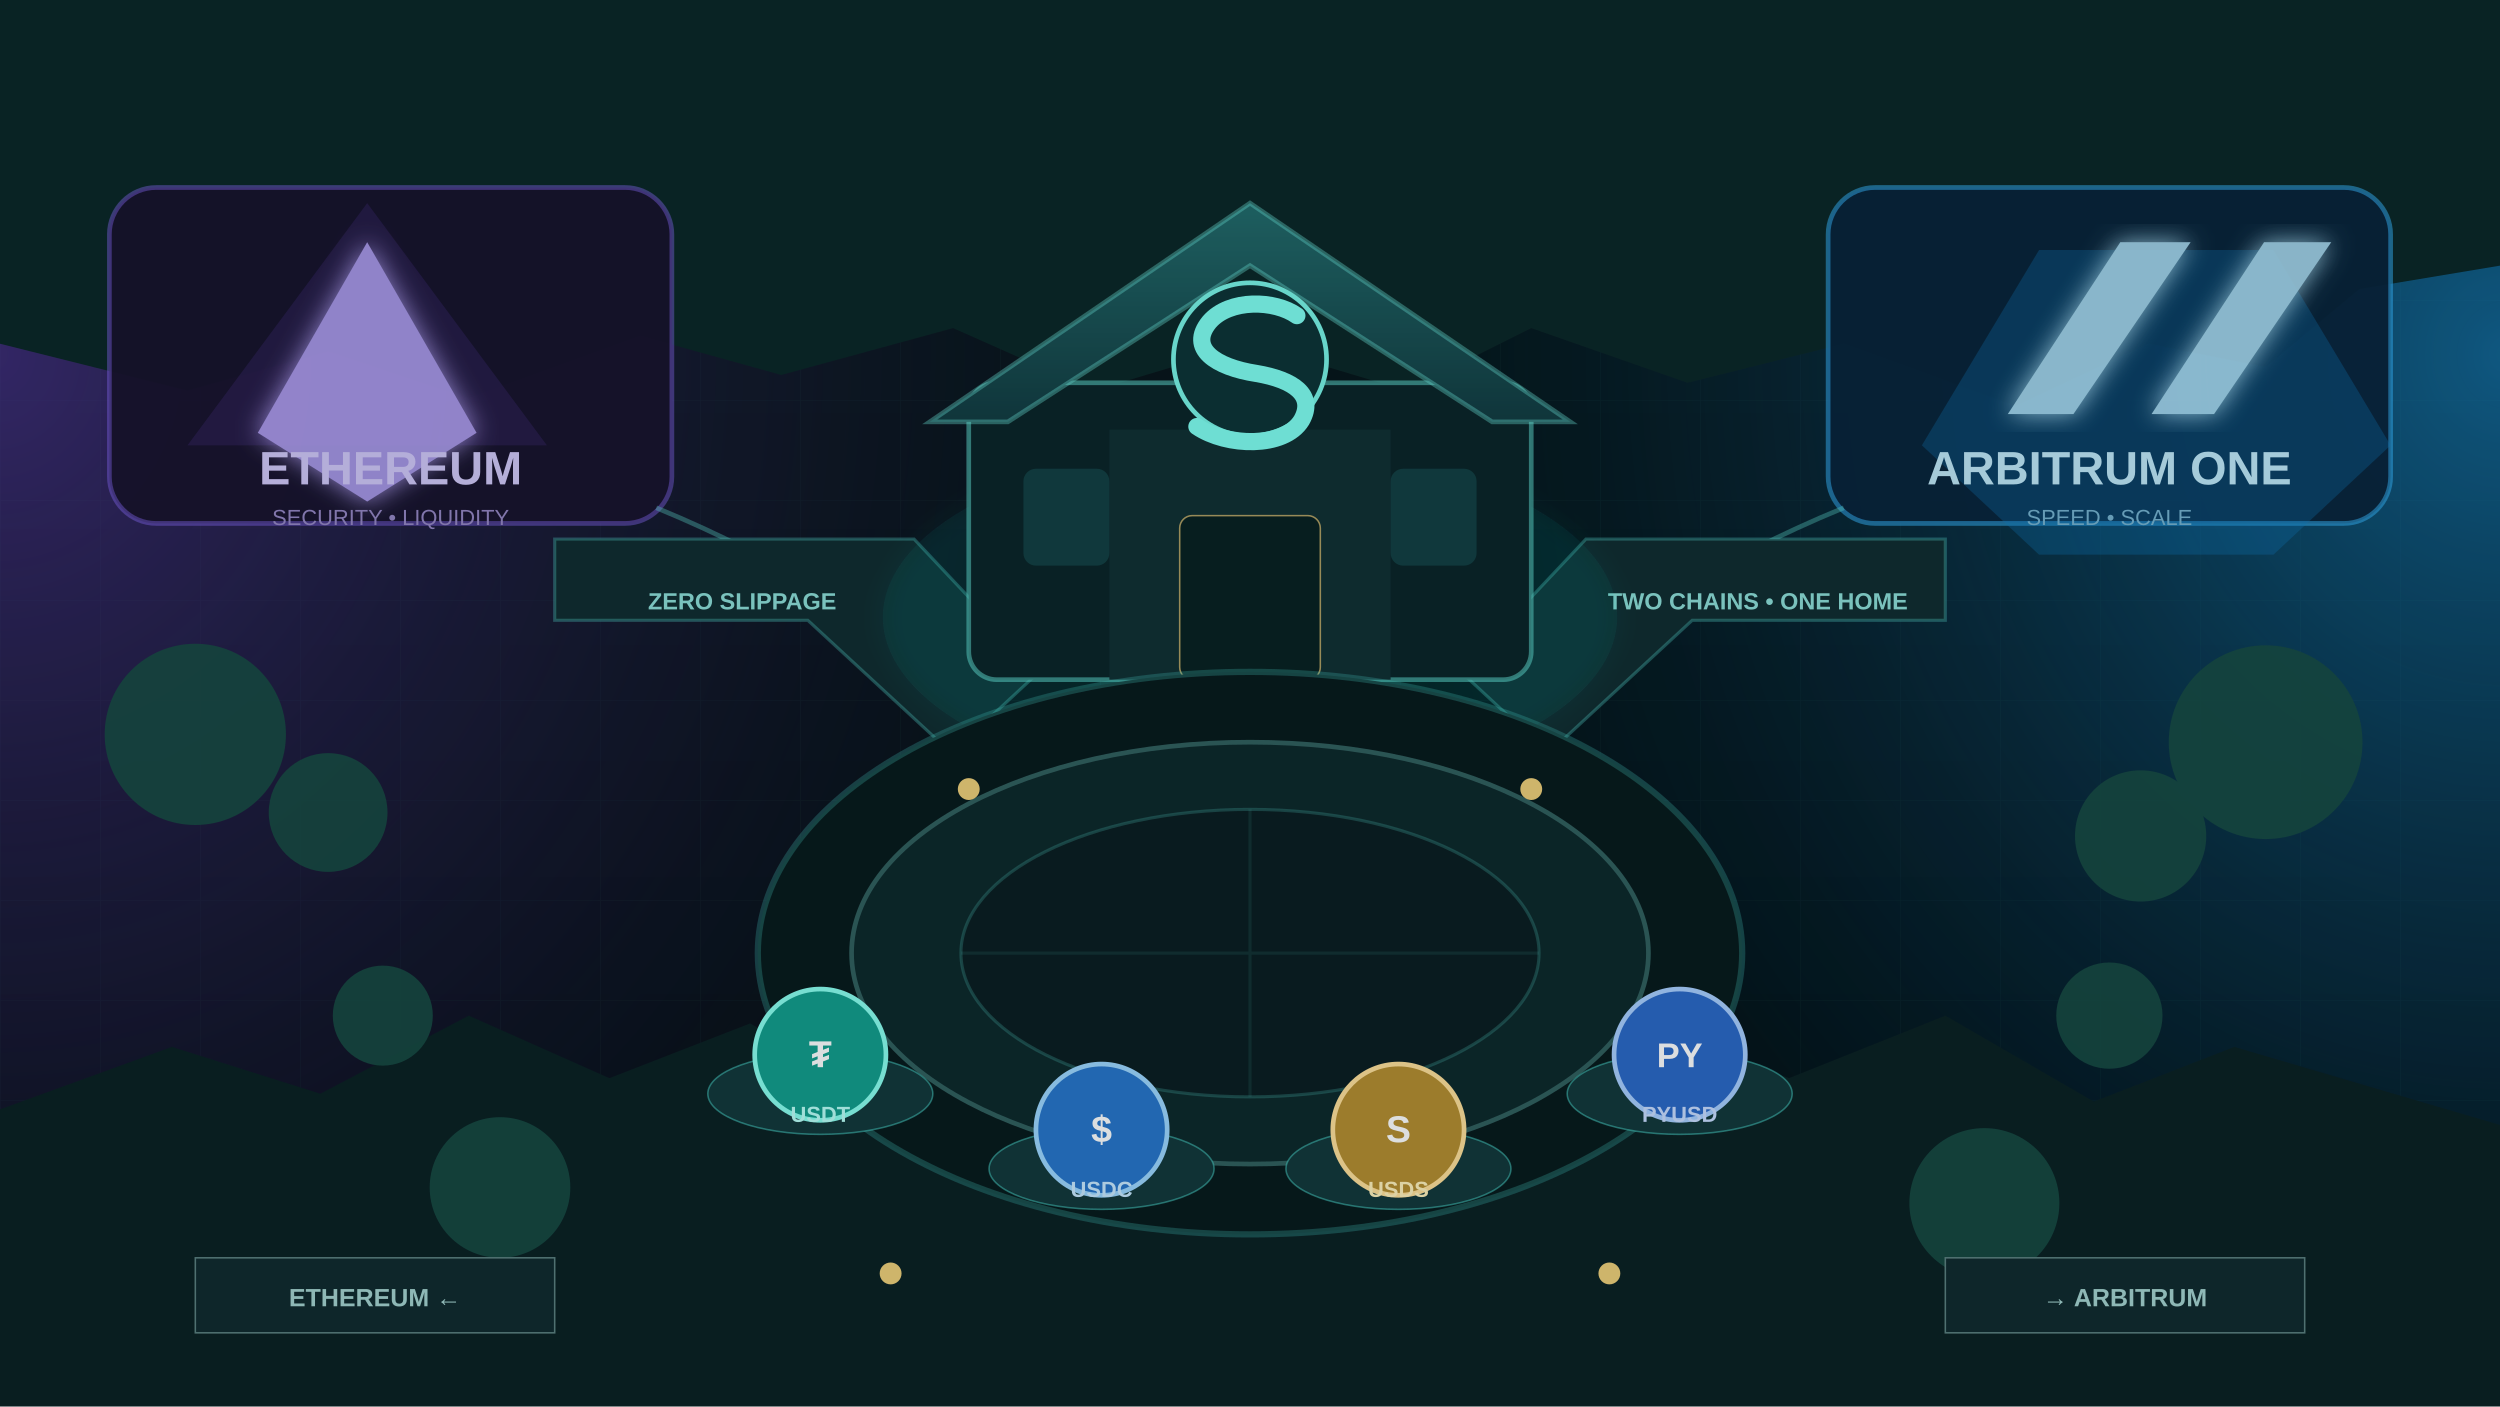
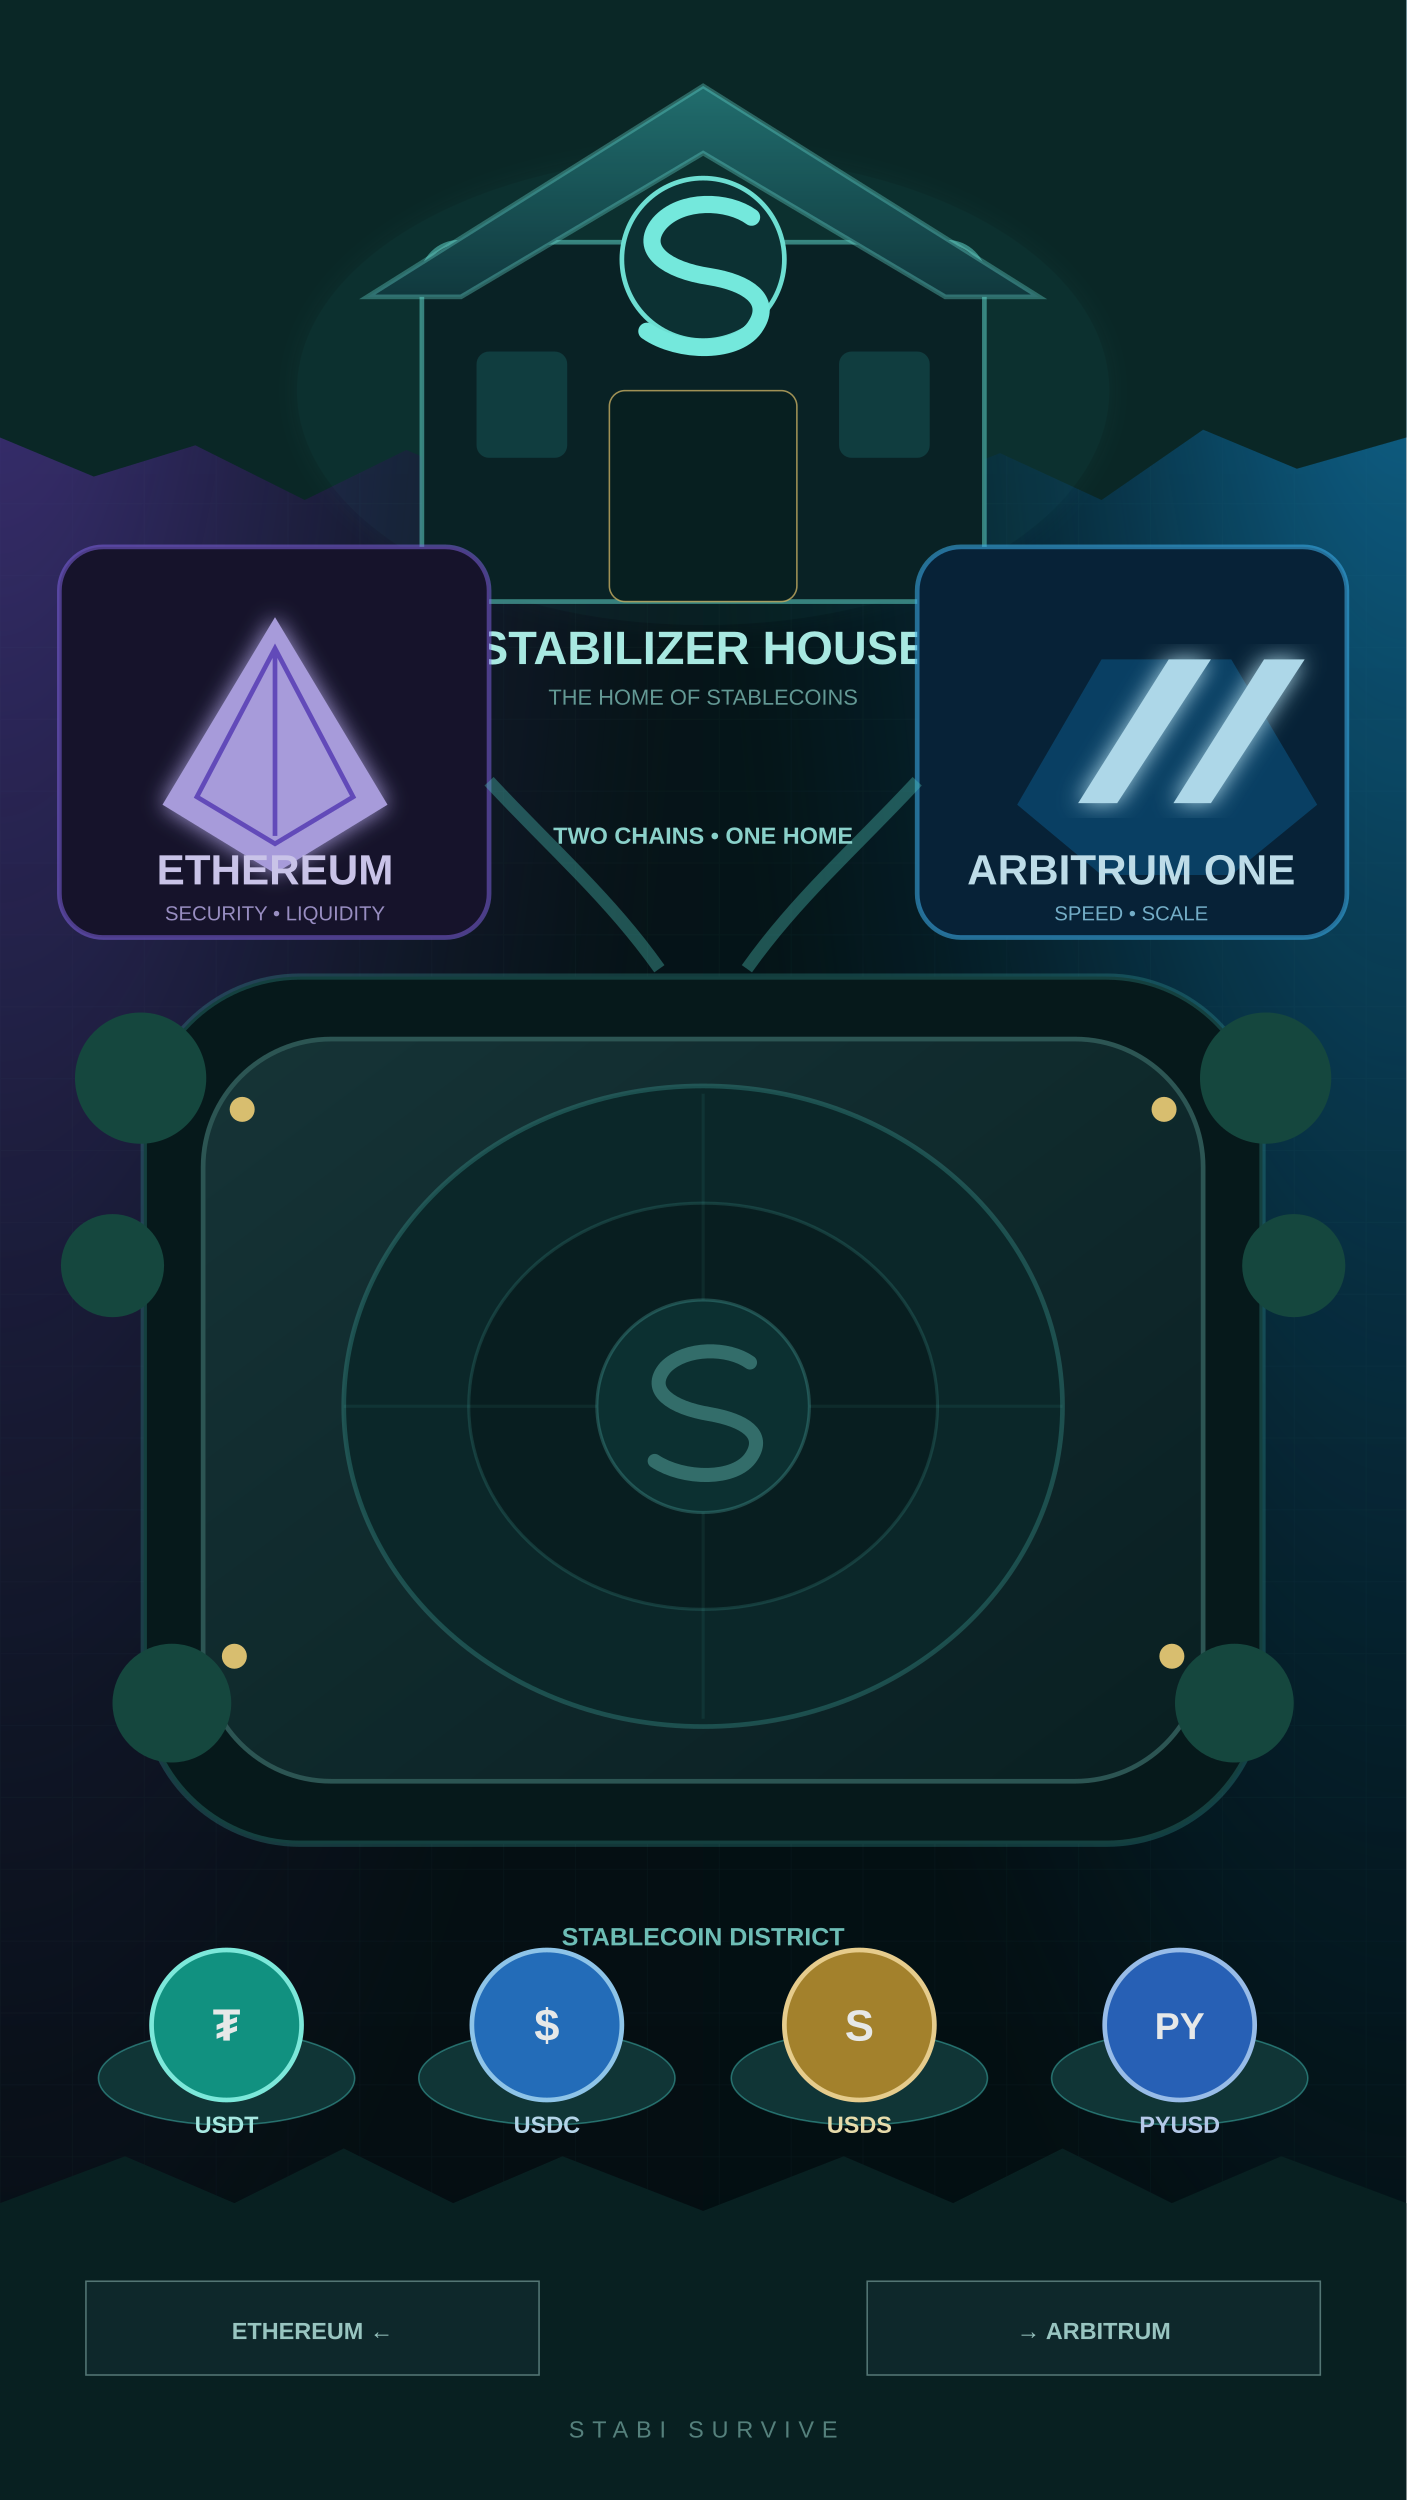
- <svg xmlns="http://www.w3.org/2000/svg" viewBox="0 0 1600 900">
+ <svg xmlns="http://www.w3.org/2000/svg" viewBox="0 0 900 1600">
  <defs>
    <linearGradient id="bg" x1="0" y1="0" x2="0" y2="1">
-       <stop stop-color="#061719" />
+       <stop stop-color="#06181a" />
      <stop offset="1" stop-color="#020b0d" />
    </linearGradient>
-     <radialGradient id="eth" cx="0" cy=".25" r=".9">
-       <stop stop-color="#5b37a8" stop-opacity=".62" />
-       <stop offset="1" stop-color="#24183c" stop-opacity=".08" />
+     <radialGradient id="eth" cx="0" cy="0" r="1">
+       <stop stop-color="#6544bd" stop-opacity=".75" />
+       <stop offset="1" stop-color="#24183d" stop-opacity=".06" />
    </radialGradient>
-     <radialGradient id="arb" cx="1" cy=".25" r=".9">
-       <stop stop-color="#178dd2" stop-opacity=".65" />
-       <stop offset="1" stop-color="#08243b" stop-opacity=".08" />
+     <radialGradient id="arb" cx="1" cy="0" r="1">
+       <stop stop-color="#159de1" stop-opacity=".78" />
+       <stop offset="1" stop-color="#08243c" stop-opacity=".06" />
    </radialGradient>
-     <linearGradient id="road" x1="0" y1="0" x2="1" y2="1">
-       <stop stop-color="#173436" />
-       <stop offset="1" stop-color="#0b2225" />
+     <linearGradient id="stone" x1="0" y1="0" x2="1" y2="1">
+       <stop stop-color="#18373a" />
+       <stop offset="1" stop-color="#0a2023" />
    </linearGradient>
    <linearGradient id="roof" x1="0" y1="0" x2="0" y2="1">
-       <stop stop-color="#226b6b" />
-       <stop offset="1" stop-color="#123b40" />
+       <stop stop-color="#247777" />
+       <stop offset="1" stop-color="#123c42" />
    </linearGradient>
    <filter id="glow">
-       <feGaussianBlur stdDeviation="8" result="b" />
+       <feGaussianBlur stdDeviation="7" result="b" />
      <feMerge>
        <feMergeNode in="b" />
        <feMergeNode in="SourceGraphic" />
      </feMerge>
    </filter>
-     <pattern id="grid" width="64" height="64" patternUnits="userSpaceOnUse">
-       <path d="M64 0H0V64" fill="none" stroke="#68e2d3" stroke-opacity=".045" />
+     <pattern id="grid" width="46" height="46" patternUnits="userSpaceOnUse">
+       <path d="M46 0H0V46" fill="none" stroke="#79eadc" stroke-opacity=".035" />
    </pattern>
  </defs>
-   <rect width="1600" height="900" fill="url(#bg)" />
-   <rect width="1600" height="900" fill="url(#grid)" />
-   <rect width="800" height="900" fill="url(#eth)" />
-   <rect x="800" width="800" height="900" fill="url(#arb)" />
-   <path d="M0 0H1600V170L1510 185 1450 235 1375 220 1290 260 1180 220 1080 245 980 210 900 250 800 220 700 250 610 210 500 240 410 215 300 255 210 225 120 250 0 220Z" fill="#0b2626" />
-   <path d="M0 900V710L110 670 205 700 300 650 390 690 480 655 565 700 660 655 760 690 850 655 955 700 1050 655 1145 690 1245 650 1340 705 1430 670 1600 720V900Z" fill="#0a2022" />
-   <g opacity=".96">
-     <rect x="70" y="120" width="360" height="215" rx="30" fill="#18122c" stroke="#8d6cff" stroke-opacity=".45" stroke-width="3" />
-     <path d="M120 285L235 130 350 285Z" fill="#5b39a9" opacity=".22" />
-     <path d="M235 155l70 122-70 44-70-44z" fill="#bca8ff" opacity=".9" filter="url(#glow)" />
-     <text x="250" y="310" text-anchor="middle" fill="#d8ceff" font-family="Arial" font-size="30" font-weight="800">ETHEREUM</text>
-     <text x="250" y="336" text-anchor="middle" fill="#9b8bc9" font-family="Arial" font-size="14">SECURITY • LIQUIDITY</text>
-     <rect x="1170" y="120" width="360" height="215" rx="30" fill="#08233a" stroke="#38b8ff" stroke-opacity=".55" stroke-width="3" />
-     <path d="M1230 285l75-125h150l75 125-75 70h-150z" fill="#0f80c8" opacity=".3" />
-     <path d="M1285 265l72-110 45 0-75 110zm92 0l72-110 43 0-75 110z" fill="#b6e9ff" opacity=".9" filter="url(#glow)" />
-     <text x="1350" y="310" text-anchor="middle" fill="#c7efff" font-family="Arial" font-size="30" font-weight="800">ARBITRUM ONE</text>
-     <text x="1350" y="336" text-anchor="middle" fill="#7bb8d5" font-family="Arial" font-size="14">SPEED • SCALE</text>
+   <rect width="900" height="1600" fill="url(#bg)" />
+   <rect width="900" height="1600" fill="url(#grid)" />
+   <rect width="450" height="1600" fill="url(#eth)" />
+   <rect x="450" width="450" height="1600" fill="url(#arb)" />
+   <path d="M0 0H900V280L830 300 770 275 705 320 640 290 575 315 510 290 450 318 390 290 325 315 260 288 195 320 125 285 60 305 0 280Z" fill="#0b2928" />
+   <path d="M0 1600V1410L80 1380 150 1410 220 1375 290 1410 360 1380 450 1415 540 1380 610 1410 680 1375 750 1410 820 1380 900 1410V1600Z" fill="#092122" />
+   <g>
+     <ellipse cx="450" cy="250" rx="260" ry="150" fill="#36ddd2" opacity=".055" filter="url(#glow)" />
+     <rect x="270" y="155" width="360" height="230" rx="24" fill="#0a2427" stroke="#66e4d7" stroke-opacity=".55" stroke-width="3" />
+     <path d="M235 190L450 55l215 135h-60L450 98 295 190Z" fill="url(#roof)" stroke="#77f1e5" stroke-opacity=".35" stroke-width="3" />
+     <rect x="390" y="250" width="120" height="135" rx="10" fill="#082021" stroke="#f2cf72" stroke-opacity=".72" />
+     <rect x="305" y="225" width="58" height="68" rx="8" fill="#124144" />
+     <rect x="537" y="225" width="58" height="68" rx="8" fill="#124144" />
+     <circle cx="450" cy="166" r="52" fill="#0d3436" stroke="#79f4e7" stroke-width="3" />
+     <path d="M481 139c-15-11-45-12-59 4-14 17 5 30 32 34 25 4 40 15 30 31-11 19-50 18-70 4" fill="none" stroke="#81fff2" stroke-width="11" stroke-linecap="round" />
+     <text x="450" y="425" text-anchor="middle" fill="#bafff7" font-family="Arial" font-size="30" font-weight="900">STABILIZER HOUSE</text>
+     <text x="450" y="451" text-anchor="middle" fill="#6ea7a2" font-family="Arial" font-size="14">THE HOME OF STABLECOINS</text>
  </g>
-   <g stroke="#61dfd2" stroke-opacity=".38" stroke-width="3">
-     <path d="M420 325C505 360 545 392 610 430" fill="none" />
-     <path d="M1180 325C1095 360 1055 392 990 430" fill="none" />
+   <g font-family="Arial" text-anchor="middle">
+     <rect x="38" y="350" width="275" height="250" rx="28" fill="#18132d" stroke="#936fff" stroke-opacity=".5" stroke-width="3" />
+     <path d="M176 395l72 120-72 44-72-44z" fill="#c7b7ff" opacity=".92" filter="url(#glow)" />
+     <path d="M176 415v120M126 510l50-95 50 95-50 30z" fill="none" stroke="#6d50cb" stroke-width="3" />
+     <text x="176" y="566" fill="#dfd6ff" font-size="27" font-weight="900">ETHEREUM</text>
+     <text x="176" y="589" fill="#a89ad4" font-size="13">SECURITY • LIQUIDITY</text>
+     <rect x="587" y="350" width="275" height="250" rx="28" fill="#08243b" stroke="#42bdff" stroke-opacity=".56" stroke-width="3" />
+     <path d="M651 515l54-93h83l55 93-55 45h-83z" fill="#0f82ca" opacity=".34" />
+     <path d="M690 514l58-92h27l-60 92zm61 0l58-92h26l-60 92z" fill="#c0ecff" filter="url(#glow)" />
+     <text x="724" y="566" fill="#d2f2ff" font-size="27" font-weight="900">ARBITRUM ONE</text>
+     <text x="724" y="589" fill="#80beda" font-size="13">SPEED • SCALE</text>
  </g>
-   <g fill="#102c30" stroke="#57d8ce" stroke-opacity=".35" stroke-width="2">
-     <path d="M355 345h230l80 85-56 52-92-85H355z" />
-     <path d="M1245 345h-230l-80 85 56 52 92-85h162z" />
+   <path d="M313 500C355 545 390 575 422 620" fill="none" stroke="#57d8ce" stroke-opacity=".36" stroke-width="8" />
+   <path d="M587 500C545 545 510 575 478 620" fill="none" stroke="#57d8ce" stroke-opacity=".36" stroke-width="8" />
+   <text x="450" y="540" text-anchor="middle" fill="#99e5de" font-family="Arial" font-size="15" font-weight="700">TWO CHAINS • ONE HOME</text>
+   <g>
+     <rect x="92" y="625" width="716" height="555" rx="100" fill="#071a1c" stroke="#47cfc5" stroke-opacity=".24" stroke-width="4" />
+     <rect x="130" y="665" width="640" height="475" rx="82" fill="url(#stone)" stroke="#315c5a" stroke-width="3" />
+     <ellipse cx="450" cy="900" rx="230" ry="205" fill="#0c292b" stroke="#5ee5d8" stroke-opacity=".24" stroke-width="3" />
+     <ellipse cx="450" cy="900" rx="150" ry="130" fill="#091f21" stroke="#5ee5d8" stroke-opacity=".16" stroke-width="2" />
+     <path d="M220 900H680M450 700V1100" stroke="#63d9cf" stroke-opacity=".08" stroke-width="2" />
+     <circle cx="450" cy="900" r="68" fill="#0d3334" stroke="#68ded4" stroke-opacity=".26" stroke-width="2" />
+     <path d="M480 872c-14-10-41-10-54 3-13 15 4 26 28 30 23 4 36 13 27 27-10 16-44 15-62 3" fill="none" stroke="#89efe5" stroke-opacity=".36" stroke-width="9" stroke-linecap="round" />
  </g>
-   <text x="475" y="390" text-anchor="middle" fill="#8ddfd8" font-family="Arial" font-size="15" font-weight="700">ZERO SLIPPAGE</text>
-   <text x="1125" y="390" text-anchor="middle" fill="#8ddfd8" font-family="Arial" font-size="15" font-weight="700">TWO CHAINS • ONE HOME</text>
-   <g filter="url(#glow)">
-     <ellipse cx="800" cy="395" rx="235" ry="110" fill="#32dfd2" opacity=".06" />
+   <g fill="#174c42">
+     <circle cx="90" cy="690" r="42" />
+     <circle cx="72" cy="810" r="33" />
+     <circle cx="810" cy="690" r="42" />
+     <circle cx="828" cy="810" r="33" />
+     <circle cx="110" cy="1090" r="38" />
+     <circle cx="790" cy="1090" r="38" />
  </g>
-   <g>
-     <rect x="620" y="245" width="360" height="190" rx="18" fill="#0a2427" stroke="#61ddd2" stroke-opacity=".55" stroke-width="3" />
-     <path d="M595 270L800 130l205 140-50 0-155-100-155 100z" fill="url(#roof)" stroke="#73efe2" stroke-opacity=".38" stroke-width="3" />
-     <path d="M710 275h180v160H710z" fill="#102f32" />
-     <rect x="755" y="330" width="90" height="105" rx="8" fill="#082020" stroke="#f4d17a" stroke-opacity=".7" />
-     <rect x="655" y="300" width="55" height="62" rx="8" fill="#123f42" />
-     <rect x="890" y="300" width="55" height="62" rx="8" fill="#123f42" />
-     <circle cx="800" cy="230" r="49" fill="#0d3335" stroke="#78f5e7" stroke-width="3" />
-     <path d="M830 202c-14-10-43-11-56 4-14 17 4 29 30 33 24 4 38 14 29 30-11 18-48 17-67 4" fill="none" stroke="#7ffff1" stroke-width="11" stroke-linecap="round" />
-     <text x="800" y="475" text-anchor="middle" fill="#bafff7" font-family="Arial" font-size="28" font-weight="900">STABILIZER HOUSE</text>
+   <g fill="#efd079">
+     <circle cx="155" cy="710" r="8" />
+     <circle cx="745" cy="710" r="8" />
+     <circle cx="150" cy="1060" r="8" />
+     <circle cx="750" cy="1060" r="8" />
  </g>
-   <ellipse cx="800" cy="610" rx="315" ry="180" fill="#07191b" stroke="#4acfc5" stroke-opacity=".28" stroke-width="4" />
-   <ellipse cx="800" cy="610" rx="255" ry="135" fill="#0d282a" stroke="#315f5d" stroke-width="3" />
-   <ellipse cx="800" cy="610" rx="185" ry="92" fill="#0a1d20" stroke="#5ee4d8" stroke-opacity=".23" stroke-width="2" />
-   <path d="M615 610h370M800 518v184" stroke="#54d6cb" stroke-opacity=".11" stroke-width="2" />
+   <text x="450" y="1245" text-anchor="middle" fill="#79cfc7" font-family="Arial" font-size="16" font-weight="800">STABLECOIN DISTRICT</text>
  <g font-family="Arial" text-anchor="middle" font-weight="800">
-     <g transform="translate(525 700)">
-       <ellipse rx="72" ry="26" fill="#12383a" stroke="#4fe0d5" stroke-opacity=".5" />
-       <circle cy="-25" r="42" fill="#139e8c" stroke="#8affef" stroke-width="3" />
-       <text y="-17" fill="white" font-size="24">₮</text>
-       <text y="18" fill="#b9fff7" font-size="14">USDT</text>
+     <g transform="translate(145 1330)">
+       <ellipse rx="82" ry="30" fill="#12383a" stroke="#4fe0d5" stroke-opacity=".45" />
+       <circle cy="-34" r="48" fill="#139e8c" stroke="#8affef" stroke-width="3" />
+       <text y="-24" fill="white" font-size="29">₮</text>
+       <text y="35" fill="#b9fff7" font-size="15">USDT</text>
    </g>
-     <g transform="translate(705 748)">
-       <ellipse rx="72" ry="26" fill="#12383a" stroke="#4fe0d5" stroke-opacity=".5" />
-       <circle cy="-25" r="42" fill="#2775ca" stroke="#9dd7ff" stroke-width="3" />
-       <text y="-17" fill="white" font-size="24">$</text>
-       <text y="18" fill="#c8e9ff" font-size="14">USDC</text>
+     <g transform="translate(350 1330)">
+       <ellipse rx="82" ry="30" fill="#12383a" stroke="#4fe0d5" stroke-opacity=".45" />
+       <circle cy="-34" r="48" fill="#2775ca" stroke="#9dd7ff" stroke-width="3" />
+       <text y="-24" fill="white" font-size="29">$</text>
+       <text y="35" fill="#c8e9ff" font-size="15">USDC</text>
    </g>
-     <g transform="translate(895 748)">
-       <ellipse rx="72" ry="26" fill="#12383a" stroke="#4fe0d5" stroke-opacity=".5" />
-       <circle cy="-25" r="42" fill="#b58d2f" stroke="#ffe099" stroke-width="3" />
-       <text y="-17" fill="white" font-size="24">S</text>
-       <text y="18" fill="#fff1bb" font-size="14">USDS</text>
+     <g transform="translate(550 1330)">
+       <ellipse rx="82" ry="30" fill="#12383a" stroke="#4fe0d5" stroke-opacity=".45" />
+       <circle cy="-34" r="48" fill="#b58d2f" stroke="#ffe099" stroke-width="3" />
+       <text y="-24" fill="white" font-size="28">S</text>
+       <text y="35" fill="#fff1bb" font-size="15">USDS</text>
    </g>
-     <g transform="translate(1075 700)">
-       <ellipse rx="72" ry="26" fill="#12383a" stroke="#4fe0d5" stroke-opacity=".5" />
-       <circle cy="-25" r="42" fill="#2b68c6" stroke="#a8ceff" stroke-width="3" />
-       <text y="-17" fill="white" font-size="22">PY</text>
-       <text y="18" fill="#c8dcff" font-size="14">PYUSD</text>
+     <g transform="translate(755 1330)">
+       <ellipse rx="82" ry="30" fill="#12383a" stroke="#4fe0d5" stroke-opacity=".45" />
+       <circle cy="-34" r="48" fill="#2b68c6" stroke="#a8ceff" stroke-width="3" />
+       <text y="-25" fill="white" font-size="24">PY</text>
+       <text y="35" fill="#c8dcff" font-size="15">PYUSD</text>
    </g>
  </g>
-   <g fill="#174b42" opacity=".9">
-     <circle cx="125" cy="470" r="58" />
-     <circle cx="210" cy="520" r="38" />
-     <circle cx="1450" cy="475" r="62" />
-     <circle cx="1370" cy="535" r="42" />
-     <circle cx="320" cy="760" r="45" />
-     <circle cx="1270" cy="770" r="48" />
-     <circle cx="245" cy="650" r="32" />
-     <circle cx="1350" cy="650" r="34" />
+   <g font-family="Arial" font-size="15" font-weight="800">
+     <path d="M55 1460h290v60H55z" fill="#102a2d" stroke="#5c807e" />
+     <text x="200" y="1497" text-anchor="middle" fill="#a9d8d3">ETHEREUM ←</text>
+     <path d="M555 1460h290v60H555z" fill="#102a2d" stroke="#5c807e" />
+     <text x="700" y="1497" text-anchor="middle" fill="#a9d8d3">→ ARBITRUM</text>
  </g>
-   <g fill="#efcf78">
-     <circle cx="620" cy="505" r="7" />
-     <circle cx="980" cy="505" r="7" />
-     <circle cx="570" cy="815" r="7" />
-     <circle cx="1030" cy="815" r="7" />
-   </g>
-   <g font-family="Arial" font-size="16" font-weight="700">
-     <path d="M125 805h230v48H125z" fill="#102a2d" stroke="#5c807e" />
-     <text x="240" y="836" text-anchor="middle" fill="#a5d3cf">ETHEREUM ←</text>
-     <path d="M1245 805h230v48h-230z" fill="#102a2d" stroke="#5c807e" />
-     <text x="1360" y="836" text-anchor="middle" fill="#a5d3cf">→ ARBITRUM</text>
-   </g>
-   <rect width="1600" height="900" fill="#001014" opacity=".14" />
+   <text x="450" y="1560" text-anchor="middle" fill="#5e8c87" font-family="Arial" font-size="15" letter-spacing="5">STABI SURVIVE</text>
+   <rect width="900" height="1600" fill="#001014" opacity=".1" />
</svg>
